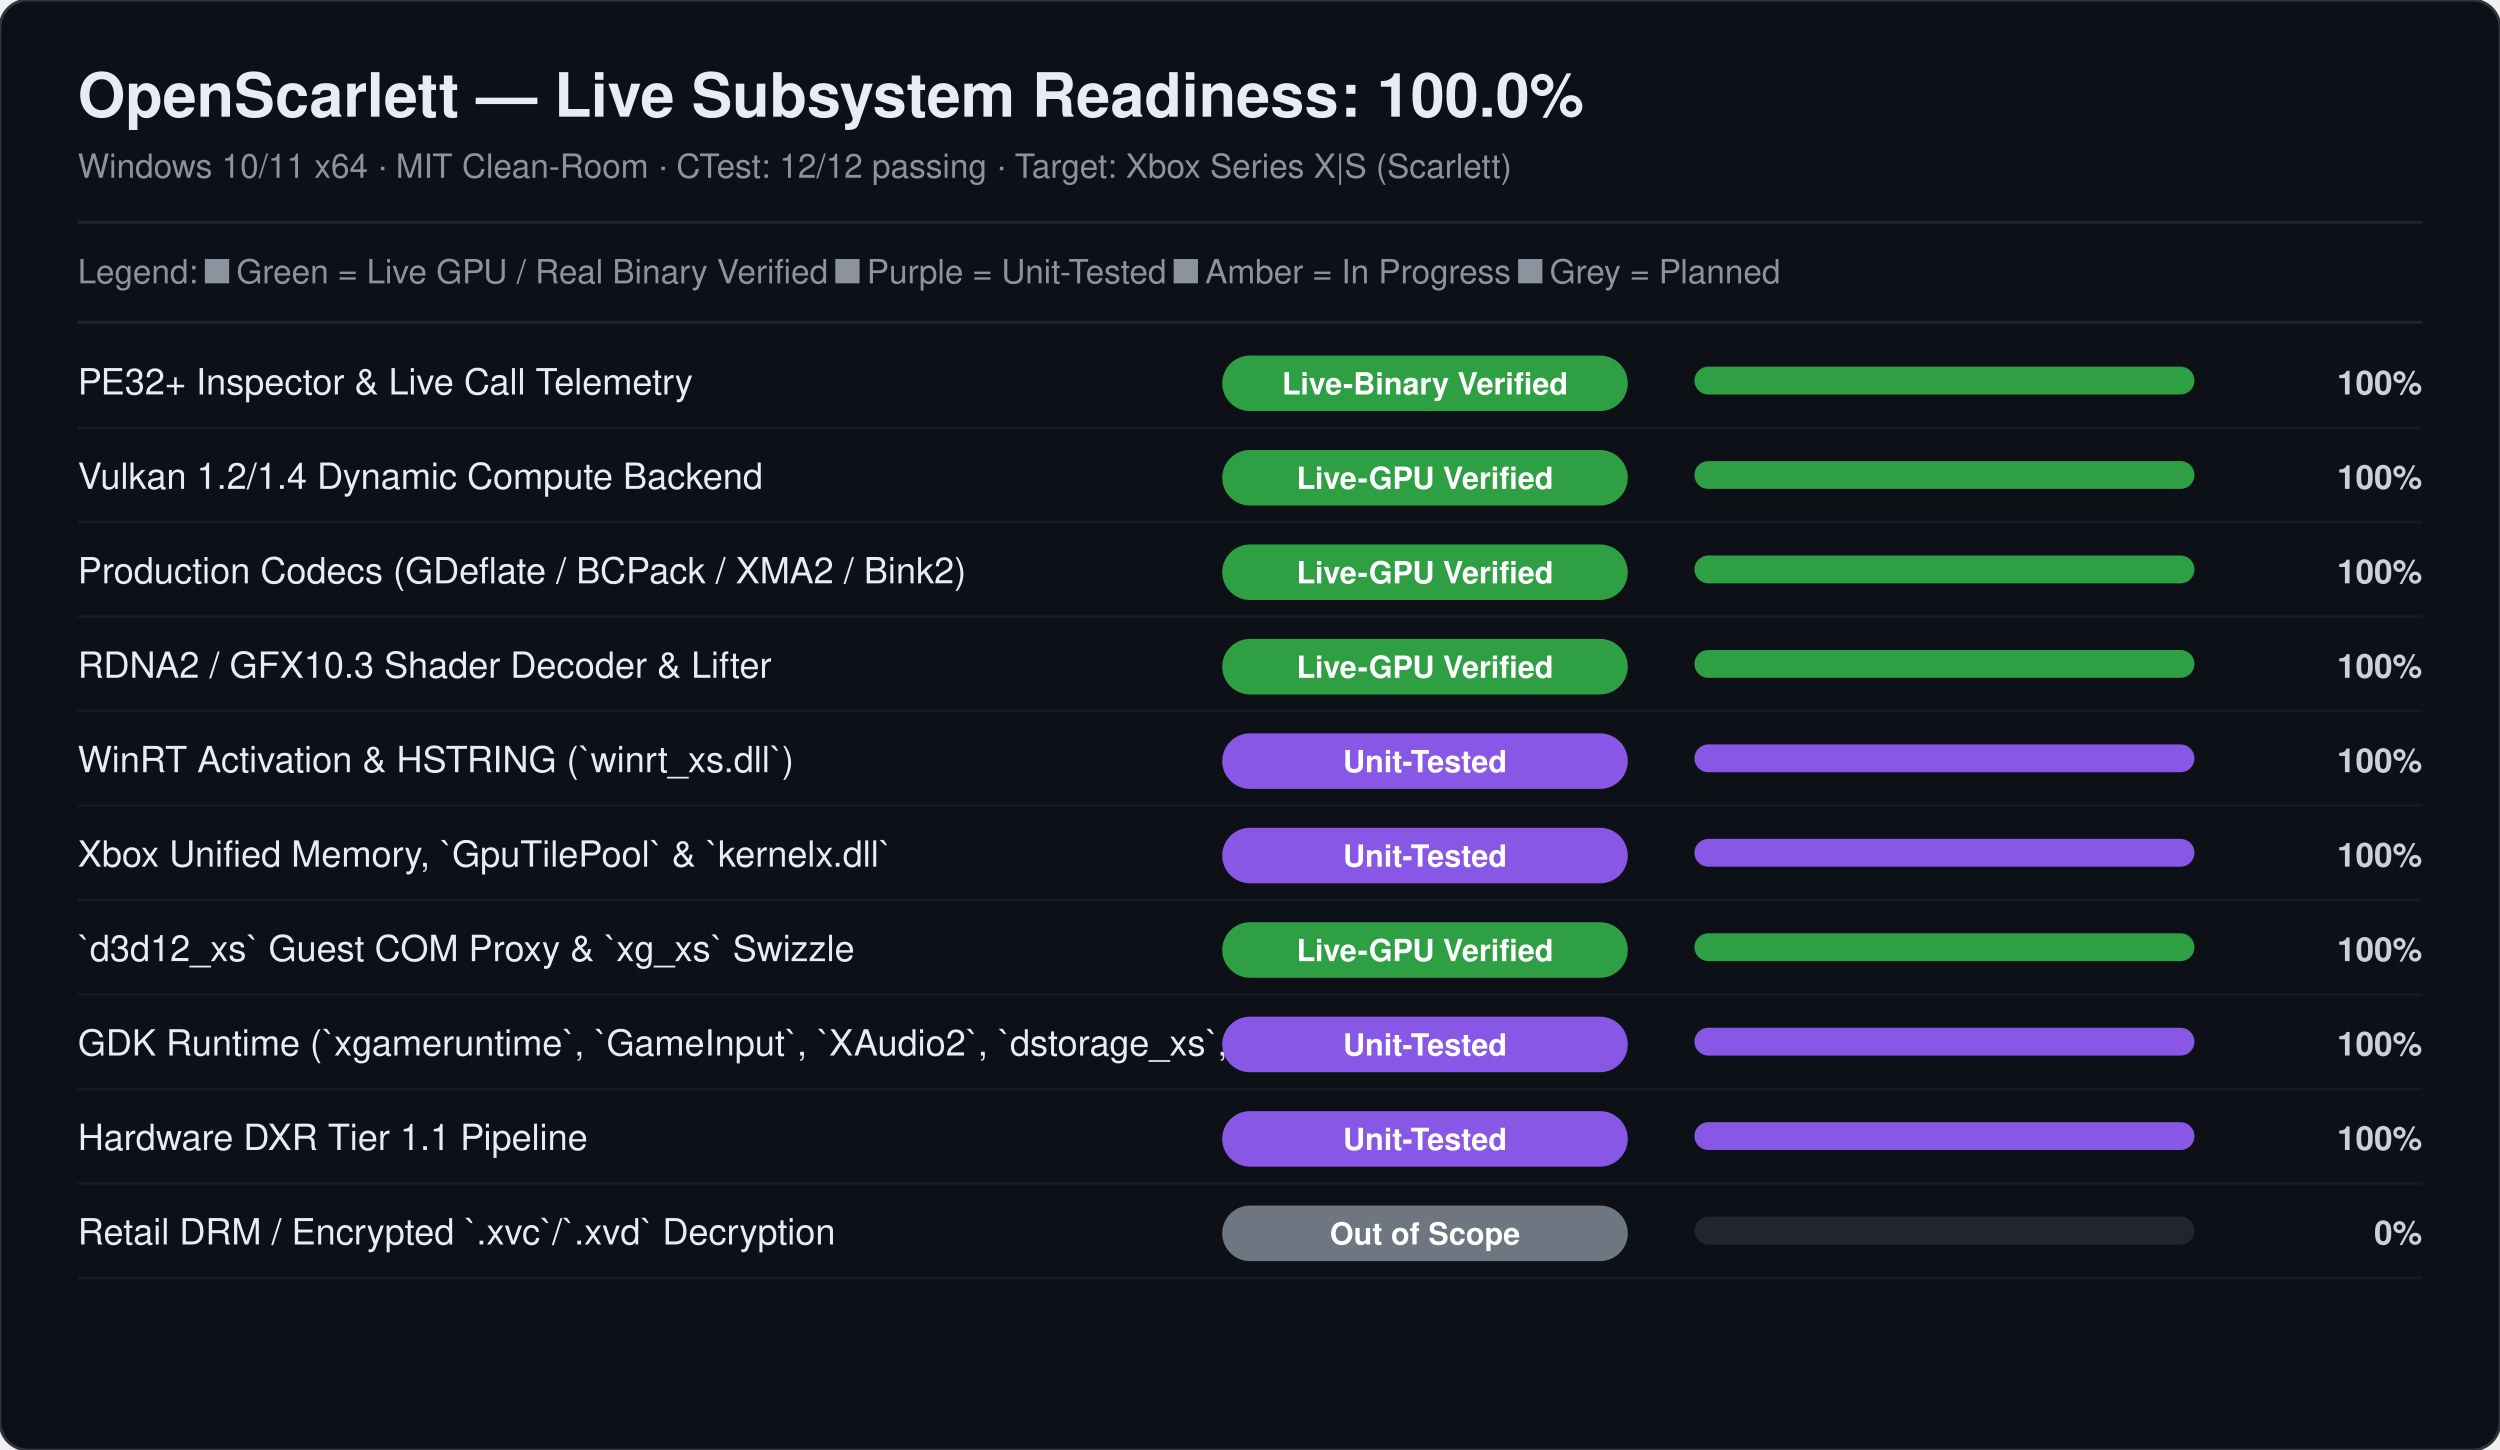
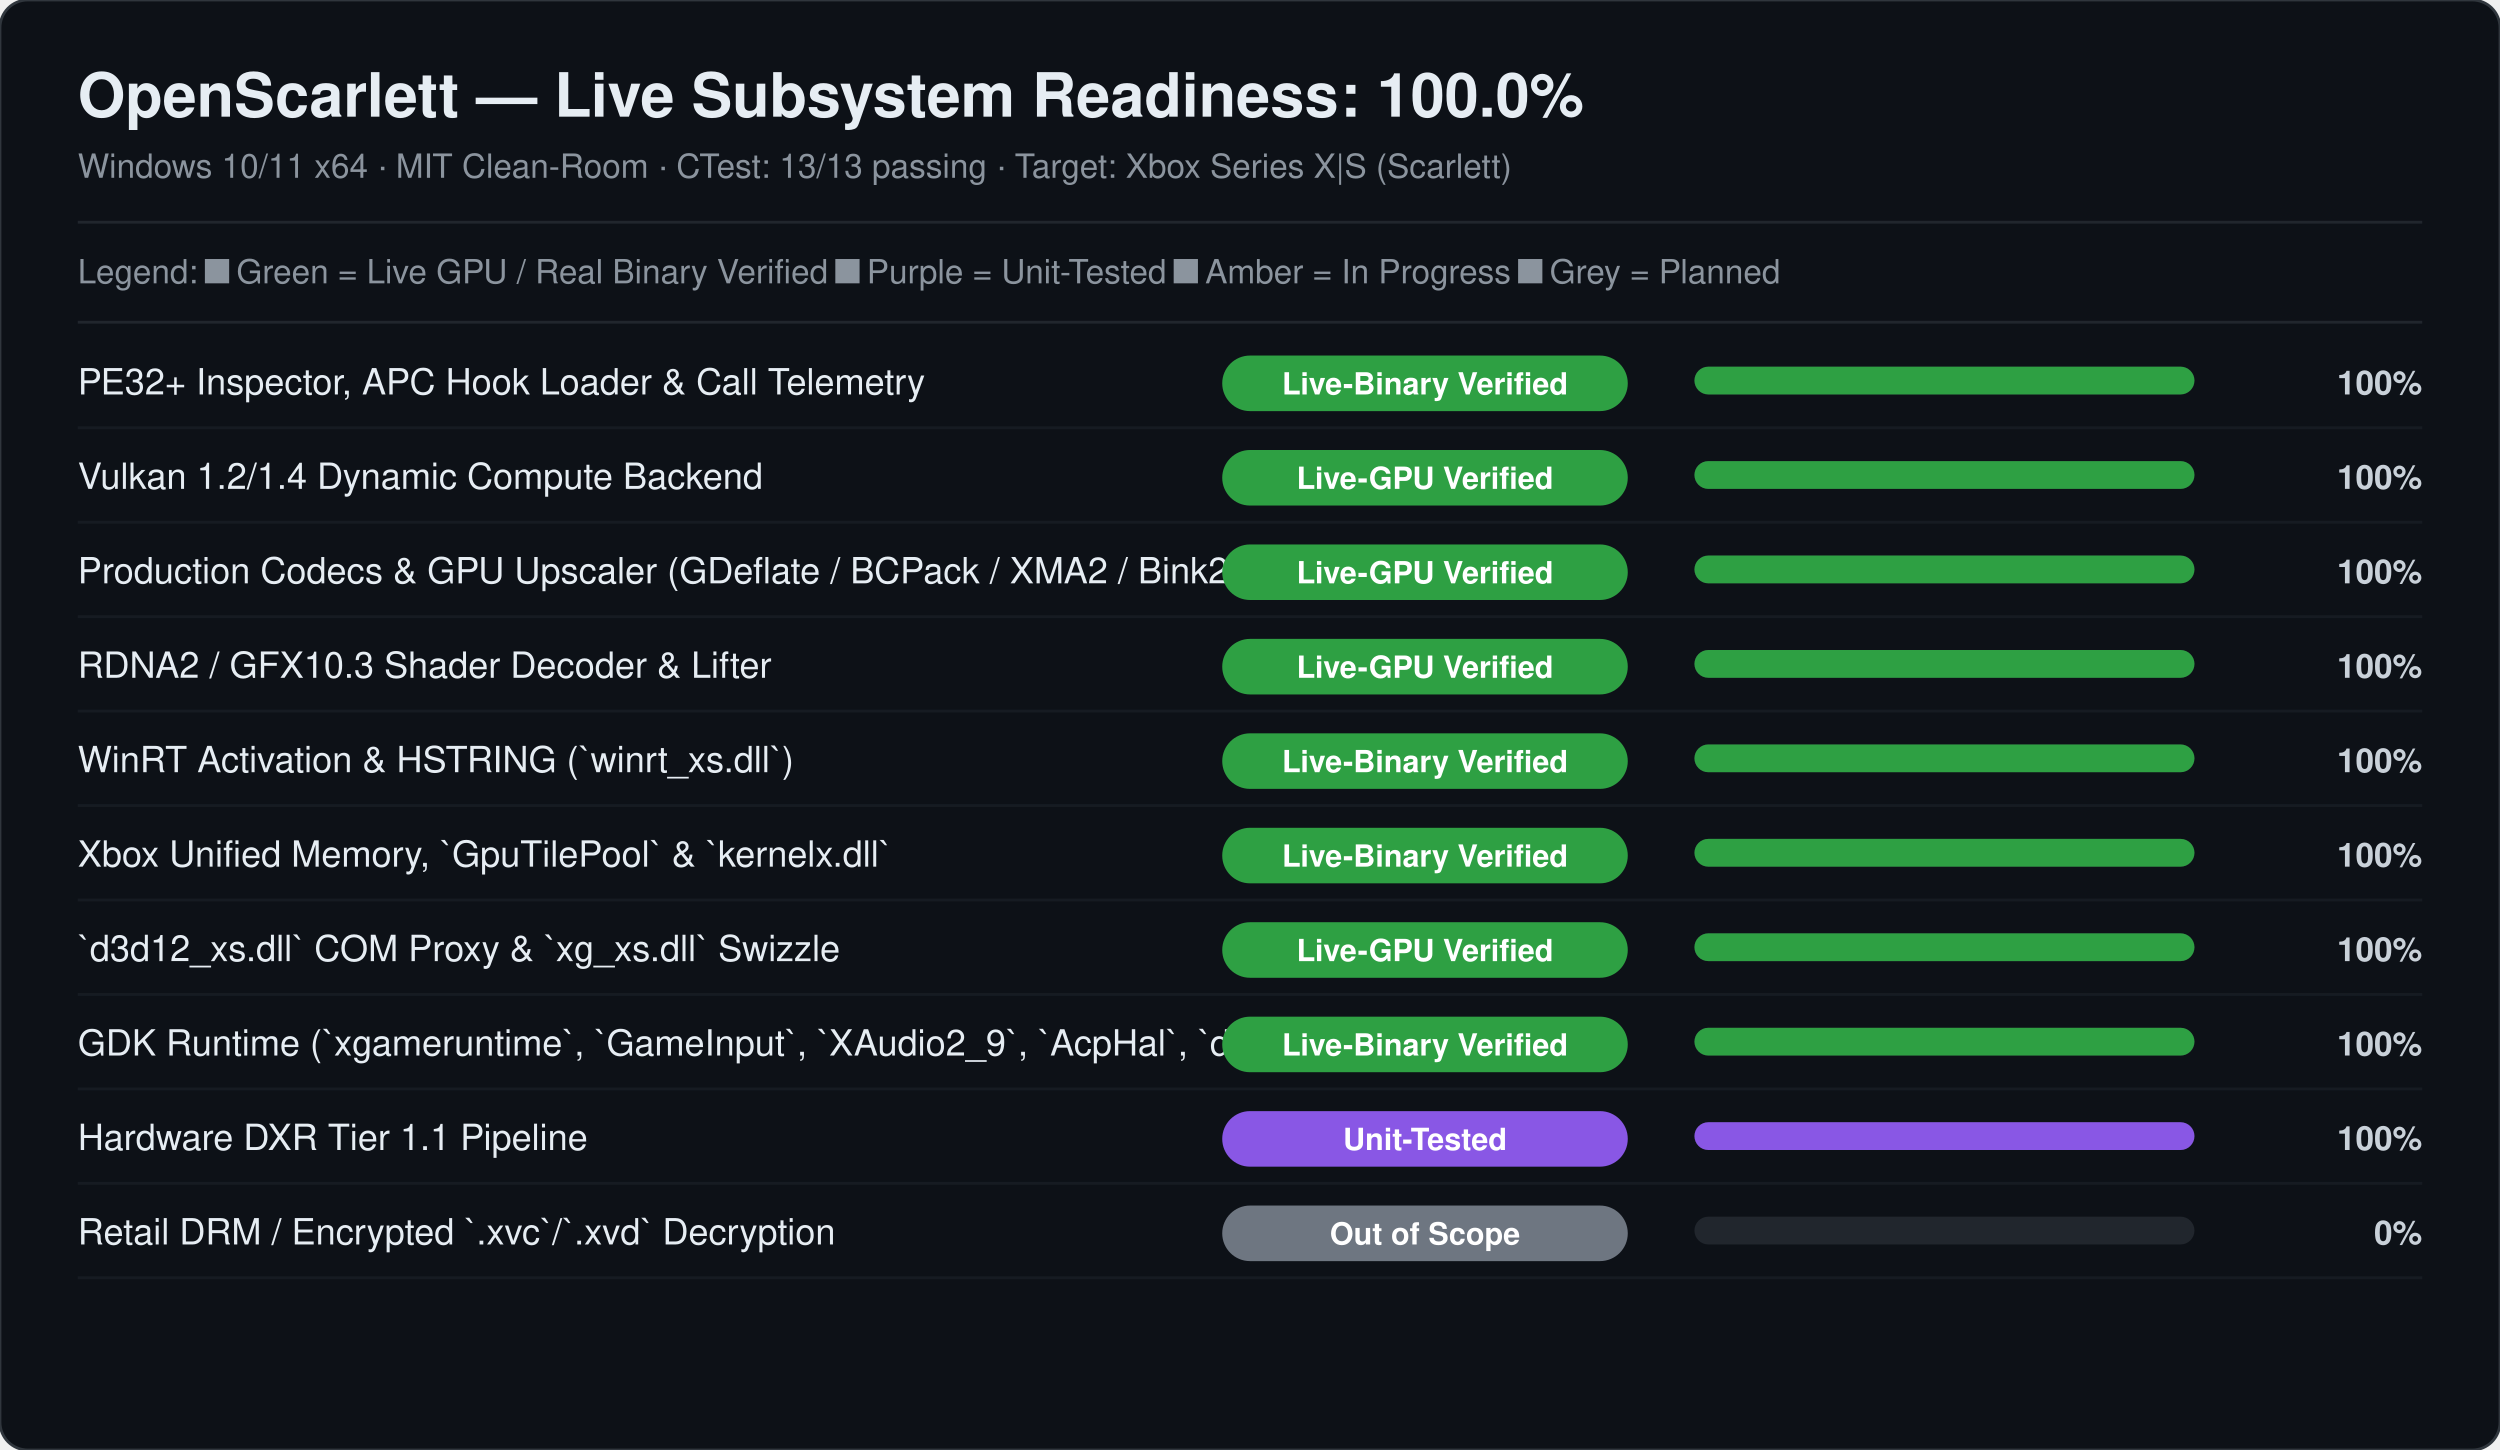
<svg xmlns="http://www.w3.org/2000/svg" width="900" height="522" viewBox="0 0 900 522" role="img" aria-label="OpenScarlett Status: 100.0%">
  <style>
    text { font-family: -apple-system, 'Segoe UI', Helvetica, Arial, sans-serif; }
    .h1 { font-size: 22px; font-weight: 700; fill: #e6edf3; }
    .sub { font-size: 12px; fill: #8b949e; }
    .name { font-size: 13px; fill: #e6edf3; font-weight: 500; }
    .stage { font-size: 11px; fill: #ffffff; font-weight: 600; }
    .pct { font-size: 12px; fill: #c9d1d9; font-weight: 600; }
  </style>
  <rect width="900" height="522" rx="10" fill="#0d1117" stroke="#30363d" stroke-width="1" />
  <text class="h1" x="28" y="42">OpenScarlett — Live Subsystem Readiness: 100.0%</text>
-   <text class="sub" x="28" y="64">Windows 10/11 x64 · MIT Clean-Room · CTest: 12/12 passing · Target: Xbox Series X|S (Scarlett)</text>
+   <text class="sub" x="28" y="64">Windows 10/11 x64 · MIT Clean-Room · CTest: 13/13 passing · Target: Xbox Series X|S (Scarlett)</text>
  <line x1="28" y1="80" x2="872" y2="80" stroke="#21262d" stroke-width="1" />
  <text class="sub" x="28" y="102">Legend:  ■ Green = Live GPU / Real Binary Verified   ■ Purple = Unit-Tested   ■ Amber = In Progress   ■ Grey = Planned</text>
  <line x1="28" y1="116" x2="872" y2="116" stroke="#21262d" stroke-width="1" />
-   <text class="name" x="28" y="142">PE32+ Inspector &amp; Live Call Telemetry</text>
+   <text class="name" x="28" y="142">PE32+ Inspector, APC Hook Loader &amp; Call Telemetry</text>
  <rect x="440" y="128" width="146" height="20" rx="10" fill="#2ea043" />
  <text class="stage" x="513" y="142" text-anchor="middle">Live-Binary Verified</text>
  <rect x="610" y="132" width="180" height="10" rx="5" fill="#21262d" />
  <rect x="610" y="132" width="180" height="10" rx="5" fill="#2ea043" />
  <text class="pct" x="872" y="142" text-anchor="end">100%</text>
  <line x1="28" y1="154" x2="872" y2="154" stroke="#161b22" stroke-width="1" />
  <text class="name" x="28" y="176">Vulkan 1.2/1.4 Dynamic Compute Backend</text>
  <rect x="440" y="162" width="146" height="20" rx="10" fill="#2ea043" />
  <text class="stage" x="513" y="176" text-anchor="middle">Live-GPU Verified</text>
  <rect x="610" y="166" width="180" height="10" rx="5" fill="#21262d" />
  <rect x="610" y="166" width="180" height="10" rx="5" fill="#2ea043" />
  <text class="pct" x="872" y="176" text-anchor="end">100%</text>
  <line x1="28" y1="188" x2="872" y2="188" stroke="#161b22" stroke-width="1" />
-   <text class="name" x="28" y="210">Production Codecs (GDeflate / BCPack / XMA2 / Bink2)</text>
+   <text class="name" x="28" y="210">Production Codecs &amp; GPU Upscaler (GDeflate / BCPack / XMA2 / Bink2 / FSR 1.0)</text>
  <rect x="440" y="196" width="146" height="20" rx="10" fill="#2ea043" />
  <text class="stage" x="513" y="210" text-anchor="middle">Live-GPU Verified</text>
  <rect x="610" y="200" width="180" height="10" rx="5" fill="#21262d" />
  <rect x="610" y="200" width="180" height="10" rx="5" fill="#2ea043" />
  <text class="pct" x="872" y="210" text-anchor="end">100%</text>
  <line x1="28" y1="222" x2="872" y2="222" stroke="#161b22" stroke-width="1" />
  <text class="name" x="28" y="244">RDNA2 / GFX10.3 Shader Decoder &amp; Lifter</text>
  <rect x="440" y="230" width="146" height="20" rx="10" fill="#2ea043" />
  <text class="stage" x="513" y="244" text-anchor="middle">Live-GPU Verified</text>
  <rect x="610" y="234" width="180" height="10" rx="5" fill="#21262d" />
  <rect x="610" y="234" width="180" height="10" rx="5" fill="#2ea043" />
  <text class="pct" x="872" y="244" text-anchor="end">100%</text>
  <line x1="28" y1="256" x2="872" y2="256" stroke="#161b22" stroke-width="1" />
  <text class="name" x="28" y="278">WinRT Activation &amp; HSTRING (`winrt_xs.dll`)</text>
-   <rect x="440" y="264" width="146" height="20" rx="10" fill="#8957e5" />
-   <text class="stage" x="513" y="278" text-anchor="middle">Unit-Tested</text>
+   <rect x="440" y="264" width="146" height="20" rx="10" fill="#2ea043" />
+   <text class="stage" x="513" y="278" text-anchor="middle">Live-Binary Verified</text>
  <rect x="610" y="268" width="180" height="10" rx="5" fill="#21262d" />
-   <rect x="610" y="268" width="180" height="10" rx="5" fill="#8957e5" />
+   <rect x="610" y="268" width="180" height="10" rx="5" fill="#2ea043" />
  <text class="pct" x="872" y="278" text-anchor="end">100%</text>
  <line x1="28" y1="290" x2="872" y2="290" stroke="#161b22" stroke-width="1" />
  <text class="name" x="28" y="312">Xbox Unified Memory, `GpuTilePool` &amp; `kernelx.dll`</text>
-   <rect x="440" y="298" width="146" height="20" rx="10" fill="#8957e5" />
-   <text class="stage" x="513" y="312" text-anchor="middle">Unit-Tested</text>
+   <rect x="440" y="298" width="146" height="20" rx="10" fill="#2ea043" />
+   <text class="stage" x="513" y="312" text-anchor="middle">Live-Binary Verified</text>
  <rect x="610" y="302" width="180" height="10" rx="5" fill="#21262d" />
-   <rect x="610" y="302" width="180" height="10" rx="5" fill="#8957e5" />
+   <rect x="610" y="302" width="180" height="10" rx="5" fill="#2ea043" />
  <text class="pct" x="872" y="312" text-anchor="end">100%</text>
  <line x1="28" y1="324" x2="872" y2="324" stroke="#161b22" stroke-width="1" />
-   <text class="name" x="28" y="346">`d3d12_xs` Guest COM Proxy &amp; `xg_xs` Swizzle</text>
+   <text class="name" x="28" y="346">`d3d12_xs.dll` COM Proxy &amp; `xg_xs.dll` Swizzle</text>
  <rect x="440" y="332" width="146" height="20" rx="10" fill="#2ea043" />
  <text class="stage" x="513" y="346" text-anchor="middle">Live-GPU Verified</text>
  <rect x="610" y="336" width="180" height="10" rx="5" fill="#21262d" />
  <rect x="610" y="336" width="180" height="10" rx="5" fill="#2ea043" />
  <text class="pct" x="872" y="346" text-anchor="end">100%</text>
  <line x1="28" y1="358" x2="872" y2="358" stroke="#161b22" stroke-width="1" />
-   <text class="name" x="28" y="380">GDK Runtime (`xgameruntime`, `GameInput`, `XAudio2`, `dstorage_xs`, `XSAPI`)</text>
-   <rect x="440" y="366" width="146" height="20" rx="10" fill="#8957e5" />
-   <text class="stage" x="513" y="380" text-anchor="middle">Unit-Tested</text>
+   <text class="name" x="28" y="380">GDK Runtime (`xgameruntime`, `GameInput`, `XAudio2_9`, `AcpHal`, `dstorage_xs`, `XSAPI`)</text>
+   <rect x="440" y="366" width="146" height="20" rx="10" fill="#2ea043" />
+   <text class="stage" x="513" y="380" text-anchor="middle">Live-Binary Verified</text>
  <rect x="610" y="370" width="180" height="10" rx="5" fill="#21262d" />
-   <rect x="610" y="370" width="180" height="10" rx="5" fill="#8957e5" />
+   <rect x="610" y="370" width="180" height="10" rx="5" fill="#2ea043" />
  <text class="pct" x="872" y="380" text-anchor="end">100%</text>
  <line x1="28" y1="392" x2="872" y2="392" stroke="#161b22" stroke-width="1" />
  <text class="name" x="28" y="414">Hardware DXR Tier 1.1 Pipeline</text>
  <rect x="440" y="400" width="146" height="20" rx="10" fill="#8957e5" />
  <text class="stage" x="513" y="414" text-anchor="middle">Unit-Tested</text>
  <rect x="610" y="404" width="180" height="10" rx="5" fill="#21262d" />
  <rect x="610" y="404" width="180" height="10" rx="5" fill="#8957e5" />
  <text class="pct" x="872" y="414" text-anchor="end">100%</text>
  <line x1="28" y1="426" x2="872" y2="426" stroke="#161b22" stroke-width="1" />
  <text class="name" x="28" y="448">Retail DRM / Encrypted `.xvc`/`.xvd` Decryption</text>
  <rect x="440" y="434" width="146" height="20" rx="10" fill="#6e7681" />
  <text class="stage" x="513" y="448" text-anchor="middle">Out of Scope</text>
  <rect x="610" y="438" width="180" height="10" rx="5" fill="#21262d" />
  <text class="pct" x="872" y="448" text-anchor="end">0%</text>
  <line x1="28" y1="460" x2="872" y2="460" stroke="#161b22" stroke-width="1" />
</svg>
